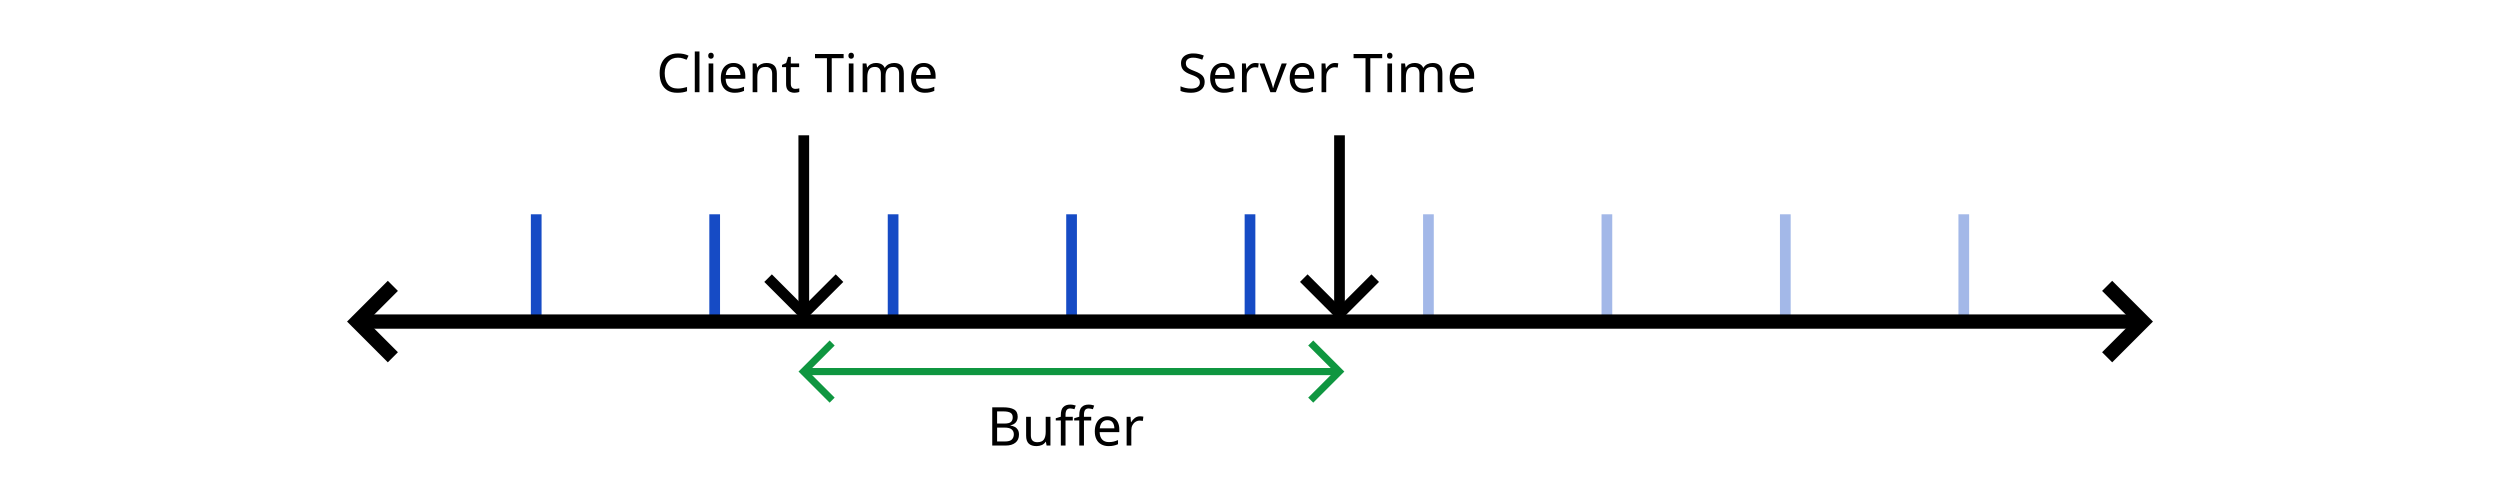
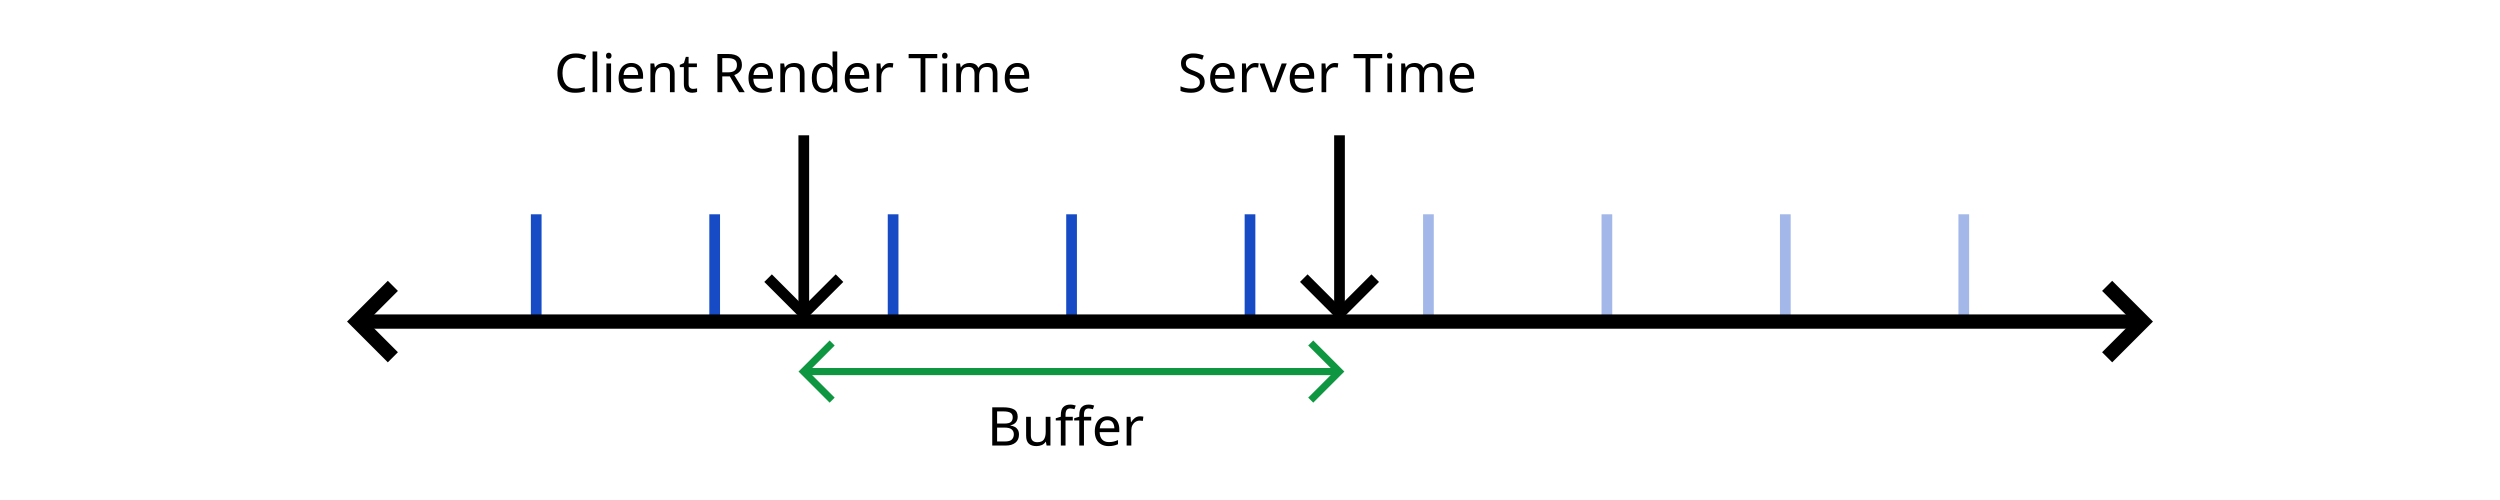
<svg xmlns="http://www.w3.org/2000/svg" id="svg2" height="140" viewBox="0 0 700 140" width="700" version="1.1">
-   <g stroke="#164bc5" stroke-width="3" fill="none">
-     <path id="path4163" d="m150.14 60v30" />
-     <path id="path4165" d="m200.11 60v30" />
-     <path id="path4167" d="m250.07 60v30" />
-     <path id="path4169" d="m300.04 60v30" />
-     <path id="path4171" d="m350 60v30" />
-     <g stroke-opacity=".392">
-       <path id="path4173" d="m399.96 60v30" />
-       <path id="path4175" d="m449.93 60v30" />
-       <path id="path4177" d="m499.89 60v30" />
-       <path id="path4179" d="m549.86 60v30" />
+   <g fill="none">
+     <g id="g3" stroke="#164bc5" stroke-width="3">
+       <path id="path4163" d="m150.14 60v30" />
+       <path id="path4165" d="m200.11 60v30" />
+       <path id="path4167" d="m250.07 60v30" />
+       <path id="path4169" d="m300.04 60v30" />
+       <path id="path4171" d="m350 60v30" />
+       <g id="g10" stroke-opacity=".392">
+         <path id="path4173" d="m399.96 60v30" />
+         <path id="path4175" d="m449.93 60v30" />
+         <path id="path4177" d="m499.89 60v30" />
+         <path id="path4179" d="m549.86 60v30" />
+       </g>
+     </g>
+     <g id="g4196" stroke="#000" stroke-width="4" transform="translate(0,-10)">
+       <path id="path4187" d="m590 110.04 10-10-10-10" />
+       <path id="path4185" d="m110 90.04-10 10 10 10" />
+       <path id="path4155" d="m100 100.04h500" />
+     </g>
+     <g id="g20" stroke="#000" stroke-width="3">
+       <path id="path4216" d="m365.06 77.878 10 10 10-10" />
+       <path id="path4218" d="m375.06 87.883v-50" />
+       <path id="path4238" d="m215.06 77.878 10 10 10-10" />
+       <path id="path4240" d="m225.06 87.883v-50" />
    </g>
  </g>
-   <g id="g4196" stroke="#000" stroke-width="4" fill="none" transform="translate(0,-10)">
-     <path id="path4187" d="m590 110.04 10-10-10-10" />
-     <path id="path4185" d="m110 90.04-10 10 10 10" />
-     <path id="path4155" d="m100 100.04h500" />
-   </g>
-   <g stroke="#000" stroke-width="3" fill="none">
-     <path id="path4216" d="m365.06 77.878 10 10 10-10" />
-     <path id="path4218" d="m375.06 87.883v-50" />
-     <path id="path4238" d="m215.06 77.878 10 10 10-10" />
-     <path id="path4240" d="m225.06 87.883v-50" />
-   </g>
-   <text id="text4242" style="word-spacing:0px;letter-spacing:0px" xml:space="preserve" font-size="40px" line-height="125%" y="25.819" x="183.779" font-family="sans-serif" fill="#000000">
-     <tspan id="tspan4244" y="25.819" x="183.779" font-size="15px">Client Time</tspan>
+   <text id="text4242" style="word-spacing:0px;letter-spacing:0px" xml:space="preserve" font-size="40px" line-height="125%" y="25.819" x="155.158" font-family="sans-serif" fill="#000000">
+     <tspan id="tspan4244" y="25.819" x="155.158" font-size="15px">Client Render Time</tspan>
  </text>
  <text id="text4246" style="word-spacing:0px;letter-spacing:0px" xml:space="preserve" font-size="40px" line-height="125%" y="25.819" x="329.779" font-family="sans-serif" fill="#000000">
    <tspan id="tspan4248" y="25.819" x="329.779" font-size="15px">Server Time</tspan>
  </text>
-   <g id="g4212" transform="translate(0,-16)" stroke="#0f9640" stroke-width="2" fill="none">
+   <g id="g4212" stroke="#0f9640" stroke-width="2" fill="none" transform="translate(0,-16)">
    <path id="path4203" d="m367 128.04 8-8-8-8" />
    <path id="path4205" d="m233 112.04-8 8 8 8" />
    <path id="path4207" d="m225 120.04h150" />
  </g>
-   <text id="text4217" font-size="40px" xml:space="preserve" style="word-spacing:0px;letter-spacing:0px" y="124.752" x="276.376" font-family="sans-serif" line-height="125%" fill="#000000">
+   <text id="text4217" font-size="40px" xml:space="preserve" style="word-spacing:0px;letter-spacing:0px" line-height="125%" y="124.752" x="276.376" font-family="sans-serif" fill="#000000">
    <tspan id="tspan4219" y="124.752" x="276.376" font-size="15px">Buffer</tspan>
  </text>
</svg>
